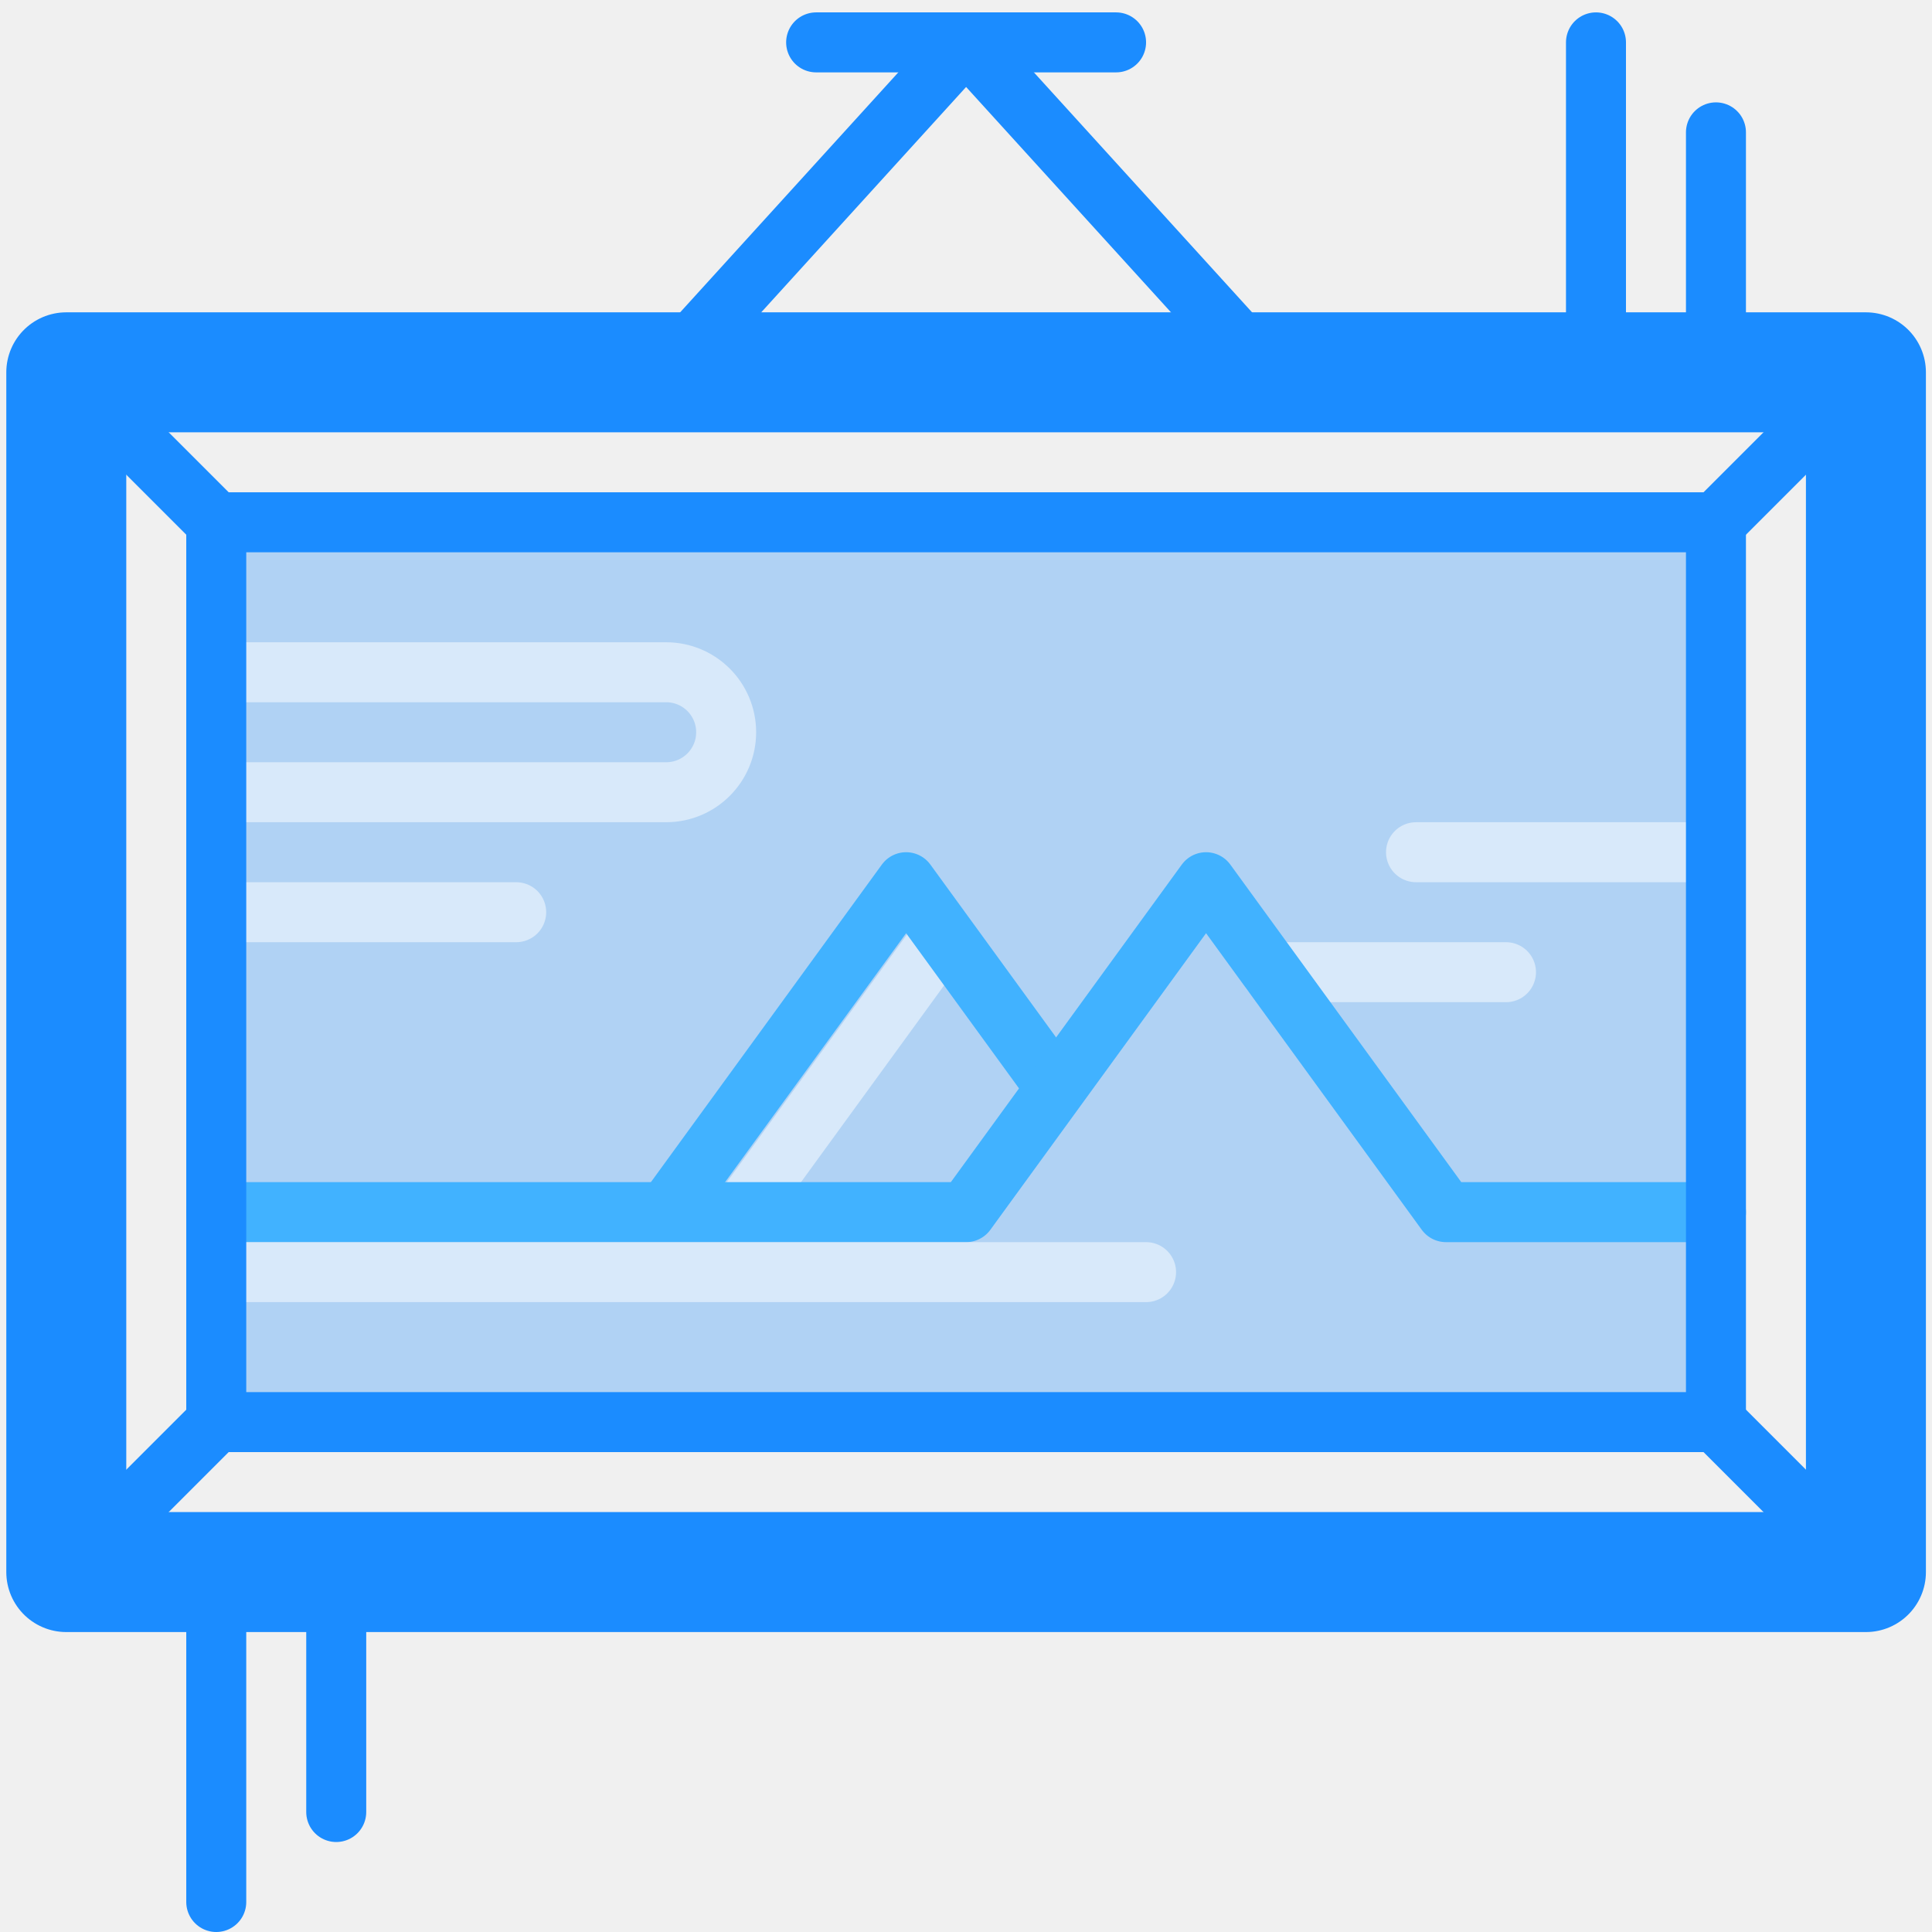
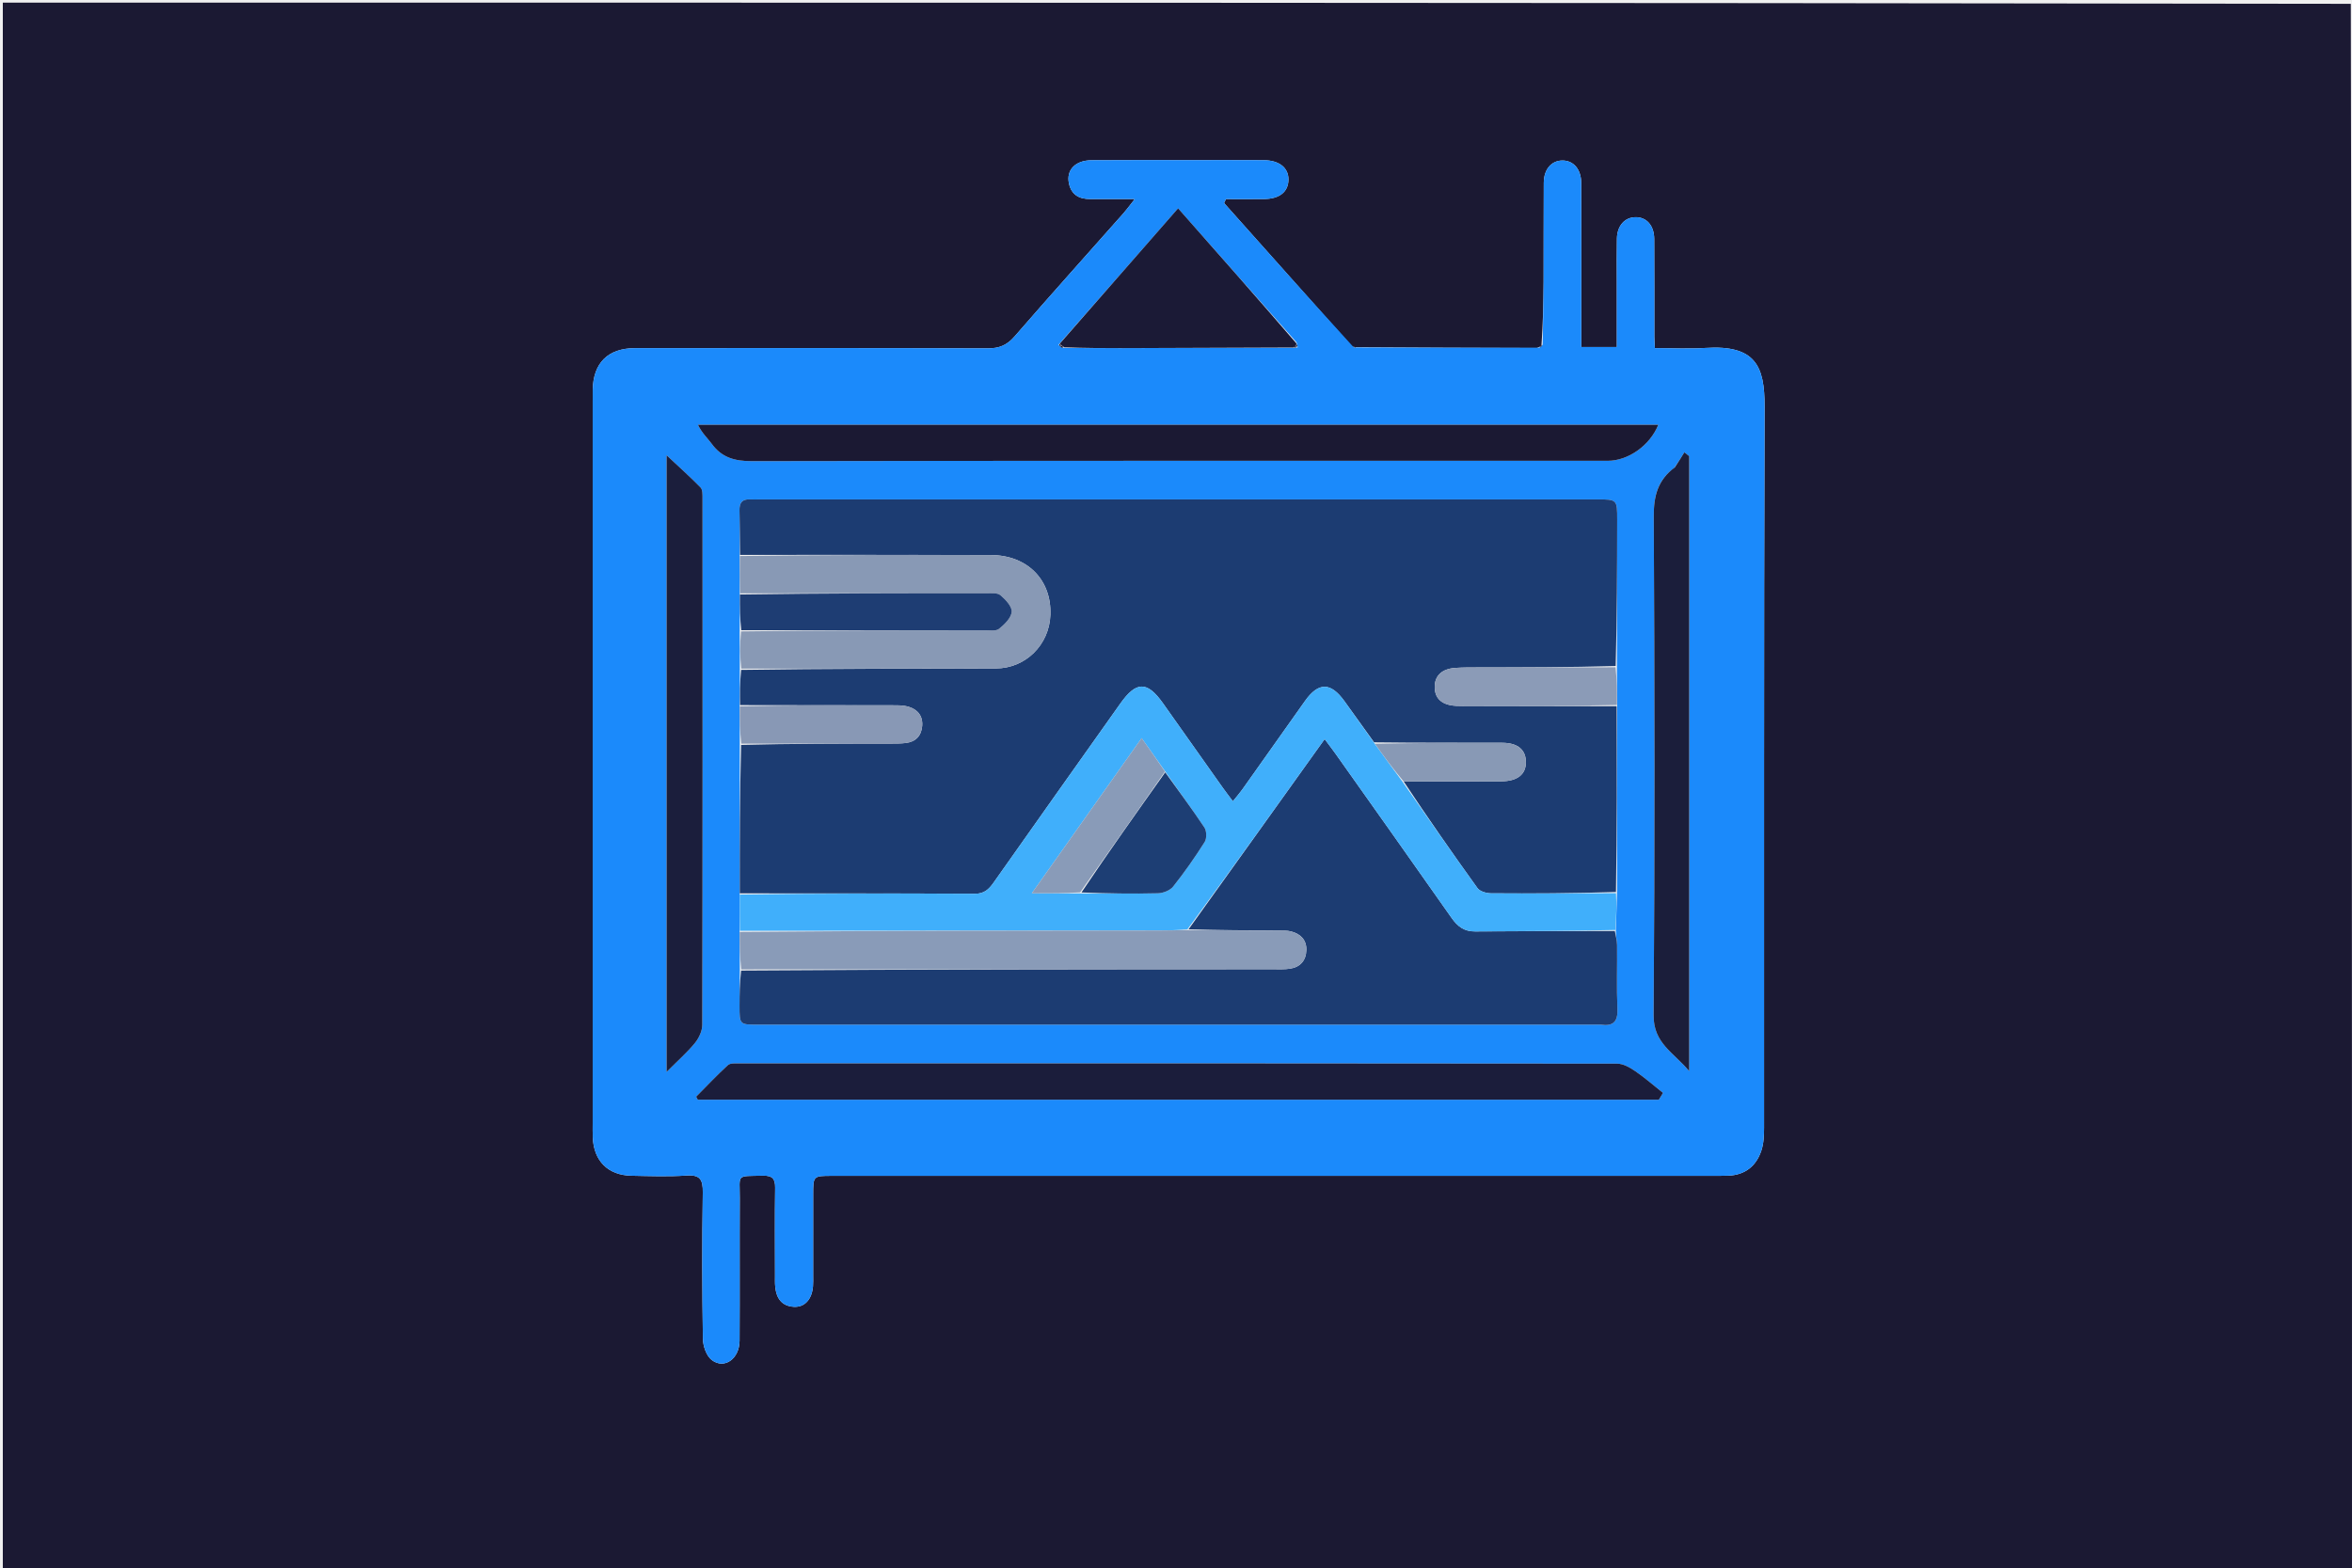
- <svg xmlns="http://www.w3.org/2000/svg" width="800px" height="800px" viewBox="-0.21 0 64.413 64.413">
-   <g id="picture_2" transform="translate(-248 -247.587)">
-     <rect id="Rectangle_14" data-name="Rectangle 14" width="50" height="30" transform="translate(255 265)" fill="#1b8cff" opacity="0.3" />
-     <line id="Line_206" data-name="Line 206" x2="10" transform="translate(295 276)" fill="none" stroke="#ffffff" stroke-linecap="round" stroke-linejoin="round" stroke-width="2" opacity="0.5" />
-     <line id="Line_207" data-name="Line 207" x2="7.818" transform="translate(290.182 280)" fill="none" stroke="#ffffff" stroke-linecap="round" stroke-linejoin="round" stroke-width="2" opacity="0.5" />
-     <line id="Line_208" data-name="Line 208" y1="9.259" x2="6.734" transform="translate(272.532 278.741)" fill="none" stroke="#ffffff" stroke-linejoin="round" stroke-width="2" opacity="0.5" />
-     <rect id="Rectangle_15" data-name="Rectangle 15" width="60" height="40" transform="translate(250 260)" fill="none" stroke="#1b8cff" stroke-linejoin="round" stroke-width="4" />
-     <line id="Line_209" data-name="Line 209" y2="11" transform="translate(255 300)" fill="none" stroke="#1b8cff" stroke-linecap="round" stroke-linejoin="round" stroke-width="2" />
-     <line id="Line_210" data-name="Line 210" y2="8" transform="translate(259 300)" fill="none" stroke="#1b8cff" stroke-linecap="round" stroke-linejoin="round" stroke-width="2" />
-     <line id="Line_211" data-name="Line 211" y1="11" transform="translate(301 249)" fill="none" stroke="#1b8cff" stroke-linecap="round" stroke-linejoin="round" stroke-width="2" />
-     <line id="Line_212" data-name="Line 212" y1="8" transform="translate(305 252)" fill="none" stroke="#1b8cff" stroke-linecap="round" stroke-linejoin="round" stroke-width="2" />
-     <line id="Line_213" data-name="Line 213" y1="11" x2="10" transform="translate(270 249)" fill="none" stroke="#1b8cff" stroke-linecap="round" stroke-linejoin="round" stroke-width="2" />
-     <line id="Line_214" data-name="Line 214" x2="10" y2="11" transform="translate(280 249)" fill="none" stroke="#1b8cff" stroke-linecap="round" stroke-linejoin="round" stroke-width="2" />
-     <line id="Line_215" data-name="Line 215" x2="10" transform="translate(275 249)" fill="none" stroke="#1b8cff" stroke-linecap="round" stroke-linejoin="round" stroke-width="2" />
-     <line id="Line_216" data-name="Line 216" x1="5" y1="5" transform="translate(250 260)" fill="none" stroke="#1b8cff" stroke-linecap="square" stroke-miterlimit="10" stroke-width="2" />
-     <line id="Line_217" data-name="Line 217" x1="5" y2="5" transform="translate(250 295)" fill="none" stroke="#1b8cff" stroke-linecap="square" stroke-miterlimit="10" stroke-width="2" />
-     <line id="Line_218" data-name="Line 218" y1="5" x2="5" transform="translate(305 260)" fill="none" stroke="#1b8cff" stroke-linecap="square" stroke-miterlimit="10" stroke-width="2" />
-     <line id="Line_219" data-name="Line 219" x2="5" y2="5" transform="translate(305 295)" fill="none" stroke="#1b8cff" stroke-linecap="square" stroke-miterlimit="10" stroke-width="2" />
-     <path id="Path_116" data-name="Path 116" d="M270,288l8-11,5.092,7" fill="none" stroke="#41b2ff" stroke-linejoin="round" stroke-width="2" />
-     <path id="Path_117" data-name="Path 117" d="M255,288h25l8-11,8,11h9" fill="none" stroke="#41b2ff" stroke-linecap="round" stroke-linejoin="round" stroke-width="2" />
-     <line id="Line_220" data-name="Line 220" x2="31" transform="translate(255 290)" fill="none" stroke="#ffffff" stroke-linecap="round" stroke-linejoin="round" stroke-width="2" opacity="0.5" />
-     <path id="Path_118" data-name="Path 118" d="M255,270h15a2,2,0,0,1,0,4H255" fill="none" stroke="#ffffff" stroke-linecap="round" stroke-linejoin="round" stroke-width="2" opacity="0.5" />
-     <line id="Line_221" data-name="Line 221" x2="10" transform="translate(255 278)" fill="none" stroke="#ffffff" stroke-linecap="round" stroke-linejoin="round" stroke-width="2" opacity="0.5" />
-     <rect id="Rectangle_16" data-name="Rectangle 16" width="50" height="30" transform="translate(255 265)" fill="none" stroke="#1b8cff" stroke-linecap="square" stroke-miterlimit="10" stroke-width="2" />
-   </g>
+ <svg xmlns="http://www.w3.org/2000/svg" version="1.1" id="Layer_1" x="0px" y="0px" width="100%" viewBox="0 0 900 600" enable-background="new 0 0 900 600" xml:space="preserve">
+   <path fill="#1B1933" opacity="1" stroke="none" d=" M900,601   C600.385,601 300.771,601 1.078,601   C1.078,401.087 1.078,201.173 1.078,1   C300.361,1 599.723,1 899.542,1.461   C900,201.615 900,401.307 900,601  M589.848,132.243   C589.564,132.498 589.281,132.754 588.075,133.184   C565.049,133.12 542.023,133.055 518.766,132.899   C518.532,132.816 518.289,132.794 517.39,132.678   C501.061,114.36 484.732,96.043 468.403,77.725   C468.636,77.211 468.869,76.698 469.102,76.184   C474.003,76.184 478.904,76.23 483.804,76.172   C489.702,76.101 493.018,73.362 493.03,68.674   C493.041,64.194 489.496,61.352 483.597,61.314   C474.099,61.253 464.6,61.29 455.101,61.291   C442.604,61.293 430.107,61.23 417.611,61.334   C411.422,61.385 407.933,65.119 409.043,70.245   C409.968,74.522 412.91,76.197 417.082,76.179   C422.31,76.155 427.538,76.173 434.227,76.173   C432.115,78.84 431.095,80.263 429.94,81.567   C416.022,97.286 401.989,112.904 388.23,128.76   C385.335,132.097 382.385,133.346 377.999,133.331   C333.006,133.178 288.012,133.223 243.018,133.25   C232.63,133.256 226.978,138.911 226.808,149.283   C226.784,150.783 226.797,152.283 226.797,153.782   C226.796,245.769 226.796,337.756 226.797,429.743   C226.797,431.576 226.755,433.411 226.825,435.242   C227.171,444.308 232.638,449.813 241.666,449.985   C248.662,450.118 255.688,450.386 262.654,449.91   C267.938,449.549 268.997,451.5 268.924,456.401   C268.647,475.061 268.674,493.73 268.966,512.389   C269.01,515.183 270.303,518.949 272.355,520.521   C277.163,524.205 282.955,520.07 282.996,513.121   C283.105,494.957 282.978,476.793 283.069,458.629   C283.117,449.222 281.412,450.198 292.017,449.972   C295.514,449.898 296.66,451.116 296.611,454.577   C296.452,465.74 296.551,476.906 296.559,488.072   C296.56,489.571 296.502,491.081 296.653,492.567   C297.088,496.867 299.101,499.872 303.747,500.152   C307.886,500.401 310.674,497.339 311.093,492.334   C311.204,491.009 311.153,489.669 311.154,488.336   C311.159,478.004 311.16,467.673 311.157,457.341   C311.154,450.033 311.15,450.029 318.372,450.029   C430.356,450.028 542.34,450.029 654.324,450.026   C656.657,450.026 658.992,450.052 661.322,449.962   C667.744,449.712 672.012,446.302 673.978,440.396   C674.897,437.634 675.024,434.512 675.026,431.554   C675.077,339.567 674.91,247.579 675.221,155.594   C675.274,140.077 671.727,131.939 652.582,133.172   C646.194,133.583 639.758,133.237 633.242,133.237   C633.143,131.23 633.038,130.083 633.036,128.936   C633.021,116.438 633.07,103.939 632.996,91.442   C632.965,86.26 630.011,83.022 625.731,83.125   C621.689,83.222 618.822,86.433 618.728,91.249   C618.621,96.746 618.69,102.247 618.688,107.746   C618.686,116.034 618.688,124.322 618.688,132.809   C613.891,132.809 609.702,132.809 605.089,132.809   C605.089,130.418 605.089,128.443 605.089,126.469   C605.085,107.638 605.121,88.807 605.05,69.977   C605.03,64.77 602.101,61.448 597.919,61.429   C593.742,61.41 590.77,64.725 590.73,69.931   C590.632,82.595 590.738,95.26 590.67,107.925   C590.627,115.908 590.42,123.891 589.848,132.243  z" />
+   <path fill="#2D2938" opacity="1" stroke="none" d=" M900.5,601   C900,401.307 900,201.615 900,1.461   C900.333,1.167 900.944,1.316 900.956,1.503   C901.039,2.831 901,4.167 901,5.5   C901,204 901,402.5 900.5,601  z" />
+   <path fill="#1B8AFB" opacity="1" stroke="none" d=" M518.998,132.99   C542.023,133.055 565.049,133.12 588.883,133.088   C589.889,132.618 590.088,132.246 590.286,131.874   C590.42,123.891 590.627,115.908 590.67,107.925   C590.738,95.26 590.632,82.595 590.73,69.931   C590.77,64.725 593.742,61.41 597.919,61.429   C602.101,61.448 605.03,64.77 605.05,69.977   C605.121,88.807 605.085,107.638 605.089,126.469   C605.089,128.443 605.089,130.418 605.089,132.809   C609.702,132.809 613.891,132.809 618.688,132.809   C618.688,124.322 618.686,116.034 618.688,107.746   C618.69,102.247 618.621,96.746 618.728,91.249   C618.822,86.433 621.689,83.222 625.731,83.125   C630.011,83.022 632.965,86.26 632.996,91.442   C633.07,103.939 633.021,116.438 633.036,128.936   C633.038,130.083 633.143,131.23 633.242,133.237   C639.758,133.237 646.194,133.583 652.582,133.172   C671.727,131.939 675.274,140.077 675.221,155.594   C674.91,247.579 675.077,339.567 675.026,431.554   C675.024,434.512 674.897,437.634 673.978,440.396   C672.012,446.302 667.744,449.712 661.322,449.962   C658.992,450.052 656.657,450.026 654.324,450.026   C542.34,450.029 430.356,450.028 318.372,450.029   C311.15,450.029 311.154,450.033 311.157,457.341   C311.16,467.673 311.159,478.004 311.154,488.336   C311.153,489.669 311.204,491.009 311.093,492.334   C310.674,497.339 307.886,500.401 303.747,500.152   C299.101,499.872 297.088,496.867 296.653,492.567   C296.502,491.081 296.56,489.571 296.559,488.072   C296.551,476.906 296.452,465.74 296.611,454.577   C296.66,451.116 295.514,449.898 292.017,449.972   C281.412,450.198 283.117,449.222 283.069,458.629   C282.978,476.793 283.105,494.957 282.996,513.121   C282.955,520.07 277.163,524.205 272.355,520.521   C270.303,518.949 269.01,515.183 268.966,512.389   C268.674,493.73 268.647,475.061 268.924,456.401   C268.997,451.5 267.938,449.549 262.654,449.91   C255.688,450.386 248.662,450.118 241.666,449.985   C232.638,449.813 227.171,444.308 226.825,435.242   C226.755,433.411 226.797,431.576 226.797,429.743   C226.796,337.756 226.796,245.769 226.797,153.782   C226.797,152.283 226.784,150.783 226.808,149.283   C226.978,138.911 232.63,133.256 243.018,133.25   C288.012,133.223 333.006,133.178 377.999,133.331   C382.385,133.346 385.335,132.097 388.23,128.76   C401.989,112.904 416.022,97.286 429.94,81.567   C431.095,80.263 432.115,78.84 434.227,76.173   C427.538,76.173 422.31,76.155 417.082,76.179   C412.91,76.197 409.968,74.522 409.043,70.245   C407.933,65.119 411.422,61.385 417.611,61.334   C430.107,61.23 442.604,61.293 455.101,61.291   C464.6,61.29 474.099,61.253 483.597,61.314   C489.496,61.352 493.041,64.194 493.03,68.674   C493.018,73.362 489.702,76.101 483.804,76.172   C478.904,76.23 474.003,76.184 469.102,76.184   C468.869,76.698 468.636,77.211 468.403,77.725   C484.732,96.043 501.061,114.36 517.941,132.872   C518.661,133.041 518.829,133.015 518.998,132.99  M496.591,132.956   C496.504,132.516 496.417,132.077 496.099,131.01   C481.147,114.085 466.194,97.161 450.799,79.735   C435.31,97.456 420.419,114.491 405.035,131.95   C405.357,132.292 405.68,132.635 406.499,133.099   C406.665,133.064 406.832,133.03 407.919,133.186   C415.219,133.206 422.519,133.259 429.818,133.238   C451.546,133.173 473.273,133.079 495.502,133.095   C495.666,133.048 495.83,133.001 496.591,132.956  M283.03,242.096   C283.087,246.705 283.144,251.315 283.078,256.854   C283.114,261.191 283.15,265.527 283.006,270.798   C283.073,275.404 283.139,280.009 283.072,285.592   C283.074,304.365 283.076,323.138 283.029,342.853   C283.057,347.315 283.084,351.778 282.99,357.128   C283.057,361.757 283.124,366.387 283.084,371.946   C283.048,376.273 282.984,380.6 282.981,384.927   C282.975,392.146 282.991,392.163 289.972,392.163   C397.178,392.167 504.383,392.166 611.588,392.165   C611.921,392.165 612.26,392.124 612.586,392.171   C617.265,392.842 619.132,391.071 618.919,386.134   C618.567,377.992 618.873,369.823 618.78,361.668   C618.759,359.884 618.223,358.106 618.3,355.544   C618.472,350.966 618.644,346.388 618.791,340.897   C618.739,317.363 618.686,293.829 618.836,269.341   C618.768,264.69 618.699,260.038 618.731,254.406   C618.762,235.915 618.8,217.423 618.823,198.932   C618.832,191.133 618.817,191.125 610.858,191.125   C504.239,191.123 397.62,191.124 291,191.125   C289.668,191.125 288.331,191.209 287.003,191.133   C283.941,190.96 282.89,192.499 282.967,195.386   C283.117,201.045 283.124,206.708 283.025,213.232   C283.081,217.847 283.138,222.463 283.071,227.993   C283.112,232.396 283.154,236.798 283.03,242.096  M629.205,420.891   C631.06,420.891 632.915,420.891 634.771,420.891   C635.298,420.022 635.825,419.154 636.353,418.285   C632.841,415.493 629.458,412.512 625.765,409.983   C623.727,408.587 621.17,407.097 618.845,407.095   C506.847,406.954 394.848,406.97 282.85,406.996   C281.385,406.997 279.434,406.834 278.538,407.654   C274.327,411.508 270.405,415.679 266.38,419.737   C266.586,420.122 266.791,420.506 266.997,420.891   C387.424,420.891 507.851,420.891 629.205,420.891  M290.5,162.58   C282.689,162.58 274.879,162.58 267.068,162.58   C268.72,165.954 270.782,167.706 272.326,169.834   C276.22,175.199 281.255,176.516 287.815,176.504   C396.964,176.299 506.115,176.358 615.265,176.358   C623.009,176.358 631.328,170.551 634.553,162.58   C520.084,162.58 405.792,162.58 290.5,162.58  M640.626,179.128   C634.277,183.754 632.778,189.893 632.818,197.698   C633.141,261.333 633.242,324.972 632.764,388.604   C632.684,399.34 640.427,402.787 646.376,409.949   C646.376,330.526 646.376,252.558 646.376,174.59   C645.76,174.1 645.144,173.611 644.528,173.121   C643.393,174.954 642.258,176.787 640.626,179.128  M255.076,230.5   C255.076,289.973 255.076,349.446 255.076,410.265   C259.482,405.838 263.002,402.758 265.917,399.185   C267.443,397.314 268.723,394.577 268.728,392.228   C268.875,325.105 268.85,257.982 268.817,190.859   C268.816,189.407 268.912,187.45 268.076,186.589   C264.099,182.489 259.814,178.687 255.076,174.251   C255.076,193.007 255.076,211.254 255.076,230.5  z" />
+   <path fill="#1B1021" opacity="1" stroke="none" d=" M590.067,132.058   C590.088,132.246 589.889,132.618 589.344,133   C589.281,132.754 589.564,132.498 590.067,132.058  z" />
+   <path fill="#1B1021" opacity="1" stroke="none" d=" M518.882,132.944   C518.829,133.015 518.661,133.041 518.266,132.951   C518.289,132.794 518.532,132.816 518.882,132.944  z" />
+   <path fill="#1C3C72" opacity="1" stroke="none" d=" M283.078,341.91   C283.076,323.138 283.074,304.365 283.591,285.103   C303.085,284.607 322.062,284.606 341.038,284.586   C342.866,284.584 344.708,284.588 346.52,284.381   C350.356,283.942 352.557,281.679 352.874,277.865   C353.198,273.983 351.103,271.483 347.541,270.446   C345.672,269.901 343.595,269.945 341.612,269.94   C322.137,269.888 302.661,269.883 283.186,269.864   C283.15,265.527 283.114,261.191 283.592,256.383   C316.42,255.896 348.735,255.941 381.049,255.833   C392.531,255.795 401.555,246.723 401.941,235.253   C402.389,221.908 393.147,212.479 379.133,212.429   C347.152,212.313 315.171,212.377 283.189,212.369   C283.124,206.708 283.117,201.045 282.967,195.386   C282.89,192.499 283.941,190.96 287.003,191.133   C288.331,191.209 289.668,191.125 291,191.125   C397.62,191.124 504.239,191.123 610.858,191.125   C618.817,191.125 618.832,191.133 618.823,198.932   C618.8,217.423 618.762,235.915 618.241,254.903   C600.278,255.411 582.805,255.415 565.332,255.441   C562.504,255.446 559.668,255.434 556.85,255.632   C551.761,255.99 549.022,258.586 548.999,262.851   C548.973,267.377 551.774,269.887 557.232,270.158   C558.892,270.241 560.559,270.191 562.223,270.194   C581.027,270.228 599.831,270.261 618.634,270.294   C618.686,293.829 618.739,317.363 618.354,341.392   C602.119,341.92 586.32,342.016 570.523,341.897   C568.762,341.884 566.282,341.179 565.367,339.909   C555.649,326.426 546.181,312.764 537.142,299.123   C549.924,299.077 562.21,299.081 574.496,299.031   C580.546,299.007 583.818,296.467 583.886,291.883   C583.957,287.063 580.93,284.317 574.855,284.292   C558.586,284.223 542.317,284.332 525.802,284.115   C521.873,278.714 518.192,273.567 514.505,268.424   C509.208,261.034 504.542,260.988 499.343,268.312   C491.341,279.585 483.375,290.883 475.369,302.152   C474.356,303.577 473.19,304.894 471.764,306.674   C470.154,304.515 468.941,302.957 467.8,301.347   C460.191,290.612 452.614,279.854 444.995,269.126   C438.953,260.621 434.812,260.651 428.7,269.267   C412.511,292.09 396.323,314.914 380.206,337.788   C378.38,340.379 376.607,342.088 373.024,342.068   C343.043,341.899 313.06,341.935 283.078,341.91  z" />
+   <path fill="#1C3C72" opacity="1" stroke="none" d=" M617.925,356.325   C618.223,358.106 618.759,359.884 618.78,361.668   C618.873,369.823 618.567,377.992 618.919,386.134   C619.132,391.071 617.265,392.842 612.586,392.171   C612.26,392.124 611.921,392.165 611.588,392.165   C504.383,392.166 397.178,392.167 289.972,392.163   C282.991,392.163 282.975,392.146 282.981,384.927   C282.984,380.6 283.048,376.273 283.591,371.47   C351.756,370.981 419.415,370.97 487.074,370.949   C489.239,370.949 491.434,371.063 493.561,370.753   C497.586,370.167 499.777,367.584 499.881,363.588   C499.983,359.709 497.628,357.415 494.058,356.488   C492.48,356.079 490.753,356.18 489.092,356.167   C477.596,356.075 466.1,356.013 454.813,355.664   C472.184,331.387 489.346,307.388 506.878,282.871   C508.72,285.345 509.935,286.908 511.077,288.521   C525.898,309.45 540.75,330.357 555.48,351.35   C557.761,354.601 560.292,356.527 564.47,356.491   C582.287,356.334 600.106,356.363 617.925,356.325  z" />
+   <path fill="#40AFFB" opacity="1" stroke="none" d=" M618.113,355.934   C600.106,356.363 582.287,356.334 564.47,356.491   C560.292,356.527 557.761,354.601 555.48,351.35   C540.75,330.357 525.898,309.45 511.077,288.521   C509.935,286.908 508.72,285.345 506.878,282.871   C489.346,307.388 472.184,331.387 454.375,355.684   C450.236,356.037 446.745,356.139 443.254,356.141   C389.873,356.182 336.492,356.21 283.111,356.24   C283.084,351.778 283.057,347.315 283.054,342.381   C313.06,341.935 343.043,341.899 373.024,342.068   C376.607,342.088 378.38,340.379 380.206,337.788   C396.323,314.914 412.511,292.09 428.7,269.267   C434.812,260.651 438.953,260.621 444.995,269.126   C452.614,279.854 460.191,290.612 467.8,301.347   C468.941,302.957 470.154,304.515 471.764,306.674   C473.19,304.894 474.356,303.577 475.369,302.152   C483.375,290.883 491.341,279.585 499.343,268.312   C504.542,260.988 509.208,261.034 514.505,268.424   C518.192,273.567 521.873,278.714 525.896,284.421   C529.705,289.704 533.175,294.428 536.645,299.151   C546.181,312.764 555.649,326.426 565.367,339.909   C566.282,341.179 568.762,341.884 570.523,341.897   C586.32,342.016 602.119,341.92 618.367,341.849   C618.644,346.388 618.472,350.966 618.113,355.934  M445.683,294.996   C442.897,291.051 440.112,287.107 436.859,282.5   C422.572,302.685 409.057,321.779 394.83,341.88   C401.964,341.88 407.56,341.88 414.198,341.945   C423.827,341.962 433.459,342.124 443.081,341.88   C445.081,341.829 447.717,340.81 448.902,339.318   C453.233,333.867 457.247,328.138 460.968,322.253   C461.818,320.908 461.749,318.035 460.857,316.694   C456.081,309.515 450.91,302.597 445.683,294.996  z" />
+   <path fill="#1B1D3B" opacity="1" stroke="none" d=" M628.741,420.891   C507.851,420.891 387.424,420.891 266.997,420.891   C266.791,420.506 266.586,420.122 266.38,419.737   C270.405,415.679 274.327,411.508 278.538,407.654   C279.434,406.834 281.385,406.997 282.85,406.996   C394.848,406.97 506.847,406.954 618.845,407.095   C621.17,407.097 623.727,408.587 625.765,409.983   C629.458,412.512 632.841,415.493 636.353,418.285   C635.825,419.154 635.298,420.022 634.771,420.891   C632.915,420.891 631.06,420.891 628.741,420.891  z" />
+   <path fill="#1B1933" opacity="1" stroke="none" d=" M291,162.58   C405.792,162.58 520.084,162.58 634.553,162.58   C631.328,170.551 623.009,176.358 615.265,176.358   C506.115,176.358 396.964,176.299 287.815,176.504   C281.255,176.516 276.22,175.199 272.326,169.834   C270.782,167.706 268.72,165.954 267.068,162.58   C274.879,162.58 282.689,162.58 291,162.58  z" />
+   <path fill="#8899B5" opacity="1" stroke="none" d=" M283.107,212.8   C315.171,212.377 347.152,212.313 379.133,212.429   C393.147,212.479 402.389,221.908 401.941,235.253   C401.555,246.723 392.531,255.795 381.049,255.833   C348.735,255.941 316.42,255.896 283.654,255.918   C283.144,251.315 283.087,246.705 283.565,241.653   C315.045,241.219 345.99,241.234 376.935,241.218   C378.754,241.217 381.105,241.619 382.275,240.676   C384.38,238.978 386.937,236.494 387.122,234.165   C387.284,232.123 384.769,229.472 382.822,227.809   C381.676,226.829 379.333,227.068 377.528,227.066   C346.083,227.042 314.639,227.066 283.195,227.079   C283.138,222.463 283.081,217.847 283.107,212.8  z" />
+   <path fill="#899BB8" opacity="1" stroke="none" d=" M283.051,356.684   C336.492,356.21 389.873,356.182 443.254,356.141   C446.745,356.139 450.236,356.037 454.165,355.961   C466.1,356.013 477.596,356.075 489.092,356.167   C490.753,356.18 492.48,356.079 494.058,356.488   C497.628,357.415 499.983,359.709 499.881,363.588   C499.777,367.584 497.586,370.167 493.561,370.753   C491.434,371.063 489.239,370.949 487.074,370.949   C419.415,370.97 351.756,370.981 283.644,371.005   C283.124,366.387 283.057,361.757 283.051,356.684  z" />
+   <path fill="#1B1E3B" opacity="1" stroke="none" d=" M640.875,178.874   C642.258,176.787 643.393,174.954 644.528,173.121   C645.144,173.611 645.76,174.1 646.376,174.59   C646.376,252.558 646.376,330.526 646.376,409.949   C640.427,402.787 632.684,399.34 632.764,388.604   C633.242,324.972 633.141,261.333 632.818,197.698   C632.778,189.893 634.277,183.754 640.875,178.874  z" />
+   <path fill="#1B1E3C" opacity="1" stroke="none" d=" M255.076,230   C255.076,211.254 255.076,193.007 255.076,174.251   C259.814,178.687 264.099,182.489 268.076,186.589   C268.912,187.45 268.816,189.407 268.817,190.859   C268.85,257.982 268.875,325.105 268.728,392.228   C268.723,394.577 267.443,397.314 265.917,399.185   C263.002,402.758 259.482,405.838 255.076,410.265   C255.076,349.446 255.076,289.973 255.076,230  z" />
+   <path fill="#1B1A36" opacity="1" stroke="none" d=" M405.529,131.527   C420.419,114.491 435.31,97.456 450.799,79.735   C466.194,97.161 481.147,114.085 496.095,131.471   C496.091,131.931 495.855,132.226 495.701,132.34   C495.366,132.635 495.183,132.816 495.001,132.997   C473.273,133.079 451.546,133.173 429.818,133.238   C422.519,133.259 415.219,133.206 407.313,132.941   C406.523,132.487 406.318,132.302 405.951,131.987   C405.812,131.832 405.529,131.527 405.529,131.527  z" />
+   <path fill="#1E3D73" opacity="1" stroke="none" d=" M283.133,227.536   C314.639,227.066 346.083,227.042 377.528,227.066   C379.333,227.068 381.676,226.829 382.822,227.809   C384.769,229.472 387.284,232.123 387.122,234.165   C386.937,236.494 384.38,238.978 382.275,240.676   C381.105,241.619 378.754,241.217 376.935,241.218   C345.99,241.234 315.045,241.219 283.647,241.206   C283.154,236.798 283.112,232.396 283.133,227.536  z" />
+   <path fill="#8898B5" opacity="1" stroke="none" d=" M283.096,270.331   C302.661,269.883 322.137,269.888 341.612,269.94   C343.595,269.945 345.672,269.901 347.541,270.446   C351.103,271.483 353.198,273.983 352.874,277.865   C352.557,281.679 350.356,283.942 346.52,284.381   C344.708,284.588 342.866,284.584 341.038,284.586   C322.062,284.606 303.085,284.607 283.658,284.614   C283.139,280.009 283.073,275.404 283.096,270.331  z" />
+   <path fill="#8B9BB7" opacity="1" stroke="none" d=" M618.735,269.818   C599.831,270.261 581.027,270.228 562.223,270.194   C560.559,270.191 558.892,270.241 557.232,270.158   C551.774,269.887 548.973,267.377 548.999,262.851   C549.022,258.586 551.761,255.99 556.85,255.632   C559.668,255.434 562.504,255.446 565.332,255.441   C582.805,255.415 600.278,255.411 618.19,255.393   C618.699,260.038 618.768,264.69 618.735,269.818  z" />
+   <path fill="#1B1A36" opacity="1" stroke="none" d=" M406.003,132.978   C405.68,132.635 405.357,132.292 405.282,131.738   C405.529,131.527 405.812,131.832 405.927,132.195   C406.042,132.558 406.003,132.978 406.003,132.978  z" />
+   <path fill="#1B1021" opacity="1" stroke="none" d=" M406.251,133.038   C406.003,132.978 406.042,132.558 406.066,132.35   C406.318,132.302 406.523,132.487 406.852,132.846   C406.832,133.03 406.665,133.064 406.251,133.038  z" />
+   <path fill="#1B1A36" opacity="1" stroke="none" d=" M496.21,131.784   C496.417,132.077 496.504,132.516 496.257,132.773   C495.923,132.59 495.855,132.226 495.855,132.226   C495.855,132.226 496.091,131.931 496.21,131.784  z" />
+   <path fill="#1B1021" opacity="1" stroke="none" d=" M495.701,132.34   C495.855,132.226 495.923,132.59 495.958,132.772   C495.83,133.001 495.666,133.048 495.252,133.046   C495.183,132.816 495.366,132.635 495.701,132.34  z" />
+   <path fill="#8899B5" opacity="1" stroke="none" d=" M537.142,299.123   C533.175,294.428 529.705,289.704 526.141,284.676   C542.317,284.332 558.586,284.223 574.855,284.292   C580.93,284.317 583.957,287.063 583.886,291.883   C583.818,296.467 580.546,299.007 574.496,299.031   C562.21,299.081 549.924,299.077 537.142,299.123  z" />
+   <path fill="#1D3E74" opacity="1" stroke="none" d=" M445.875,295.589   C450.91,302.597 456.081,309.515 460.857,316.694   C461.749,318.035 461.818,320.908 460.968,322.253   C457.247,328.138 453.233,333.867 448.902,339.318   C447.717,340.81 445.081,341.829 443.081,341.88   C433.459,342.124 423.827,341.962 413.828,341.568   C424.265,325.99 435.07,310.789 445.875,295.589  z" />
+   <path fill="#899BB8" opacity="1" stroke="none" d=" M445.779,295.292   C435.07,310.789 424.265,325.99 413.308,341.535   C407.56,341.88 401.964,341.88 394.83,341.88   C409.057,321.779 422.572,302.685 436.859,282.5   C440.112,287.107 442.897,291.051 445.779,295.292  z" />
</svg>
